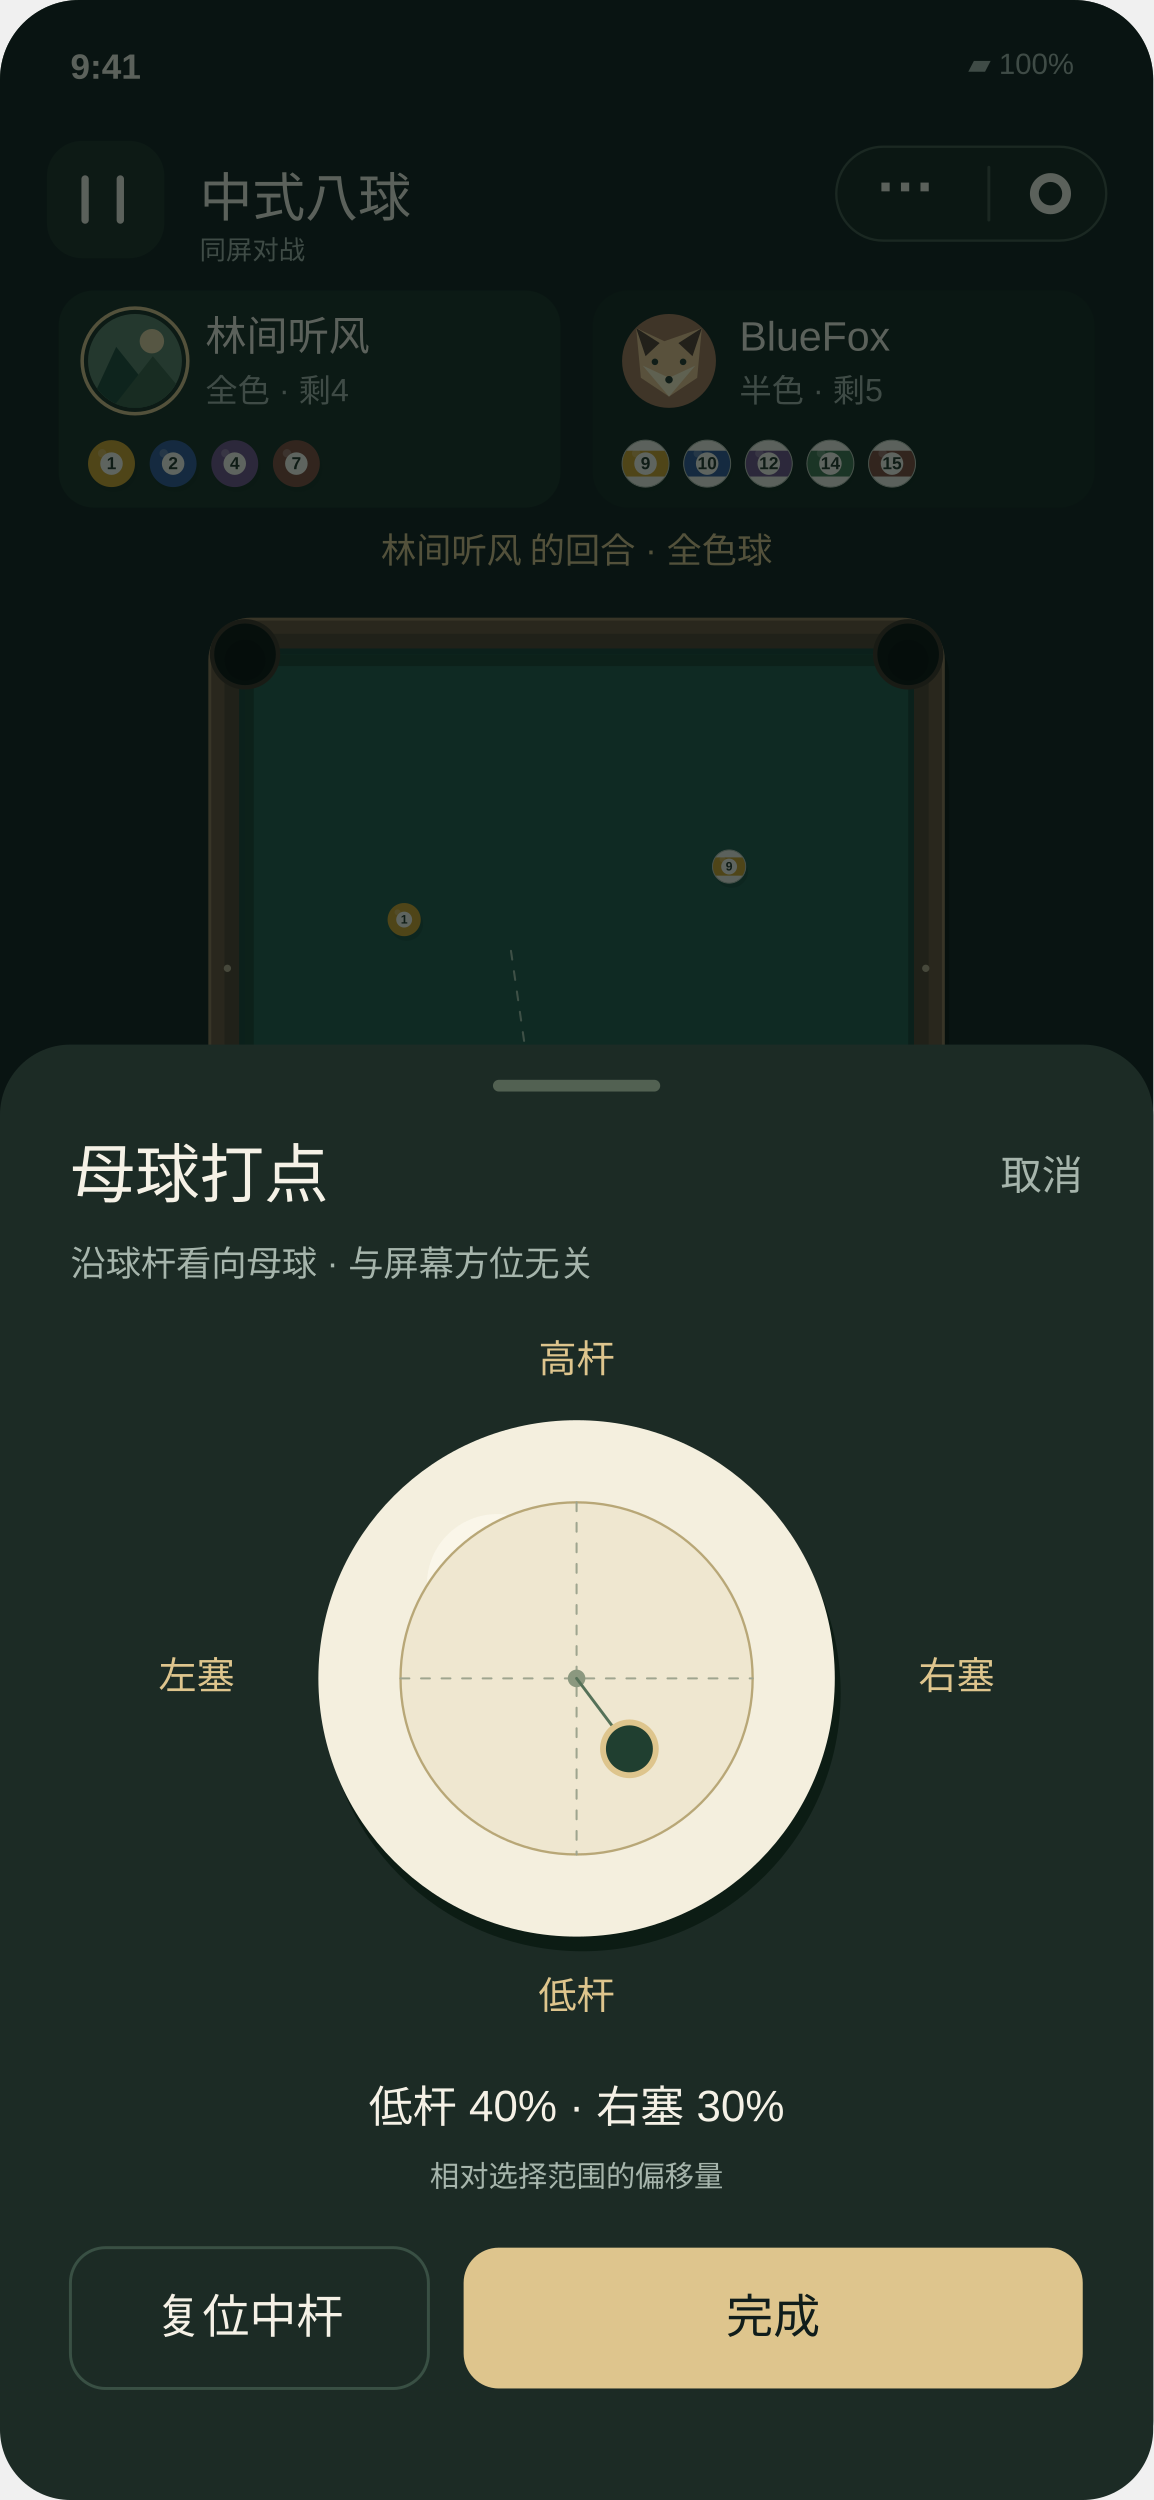
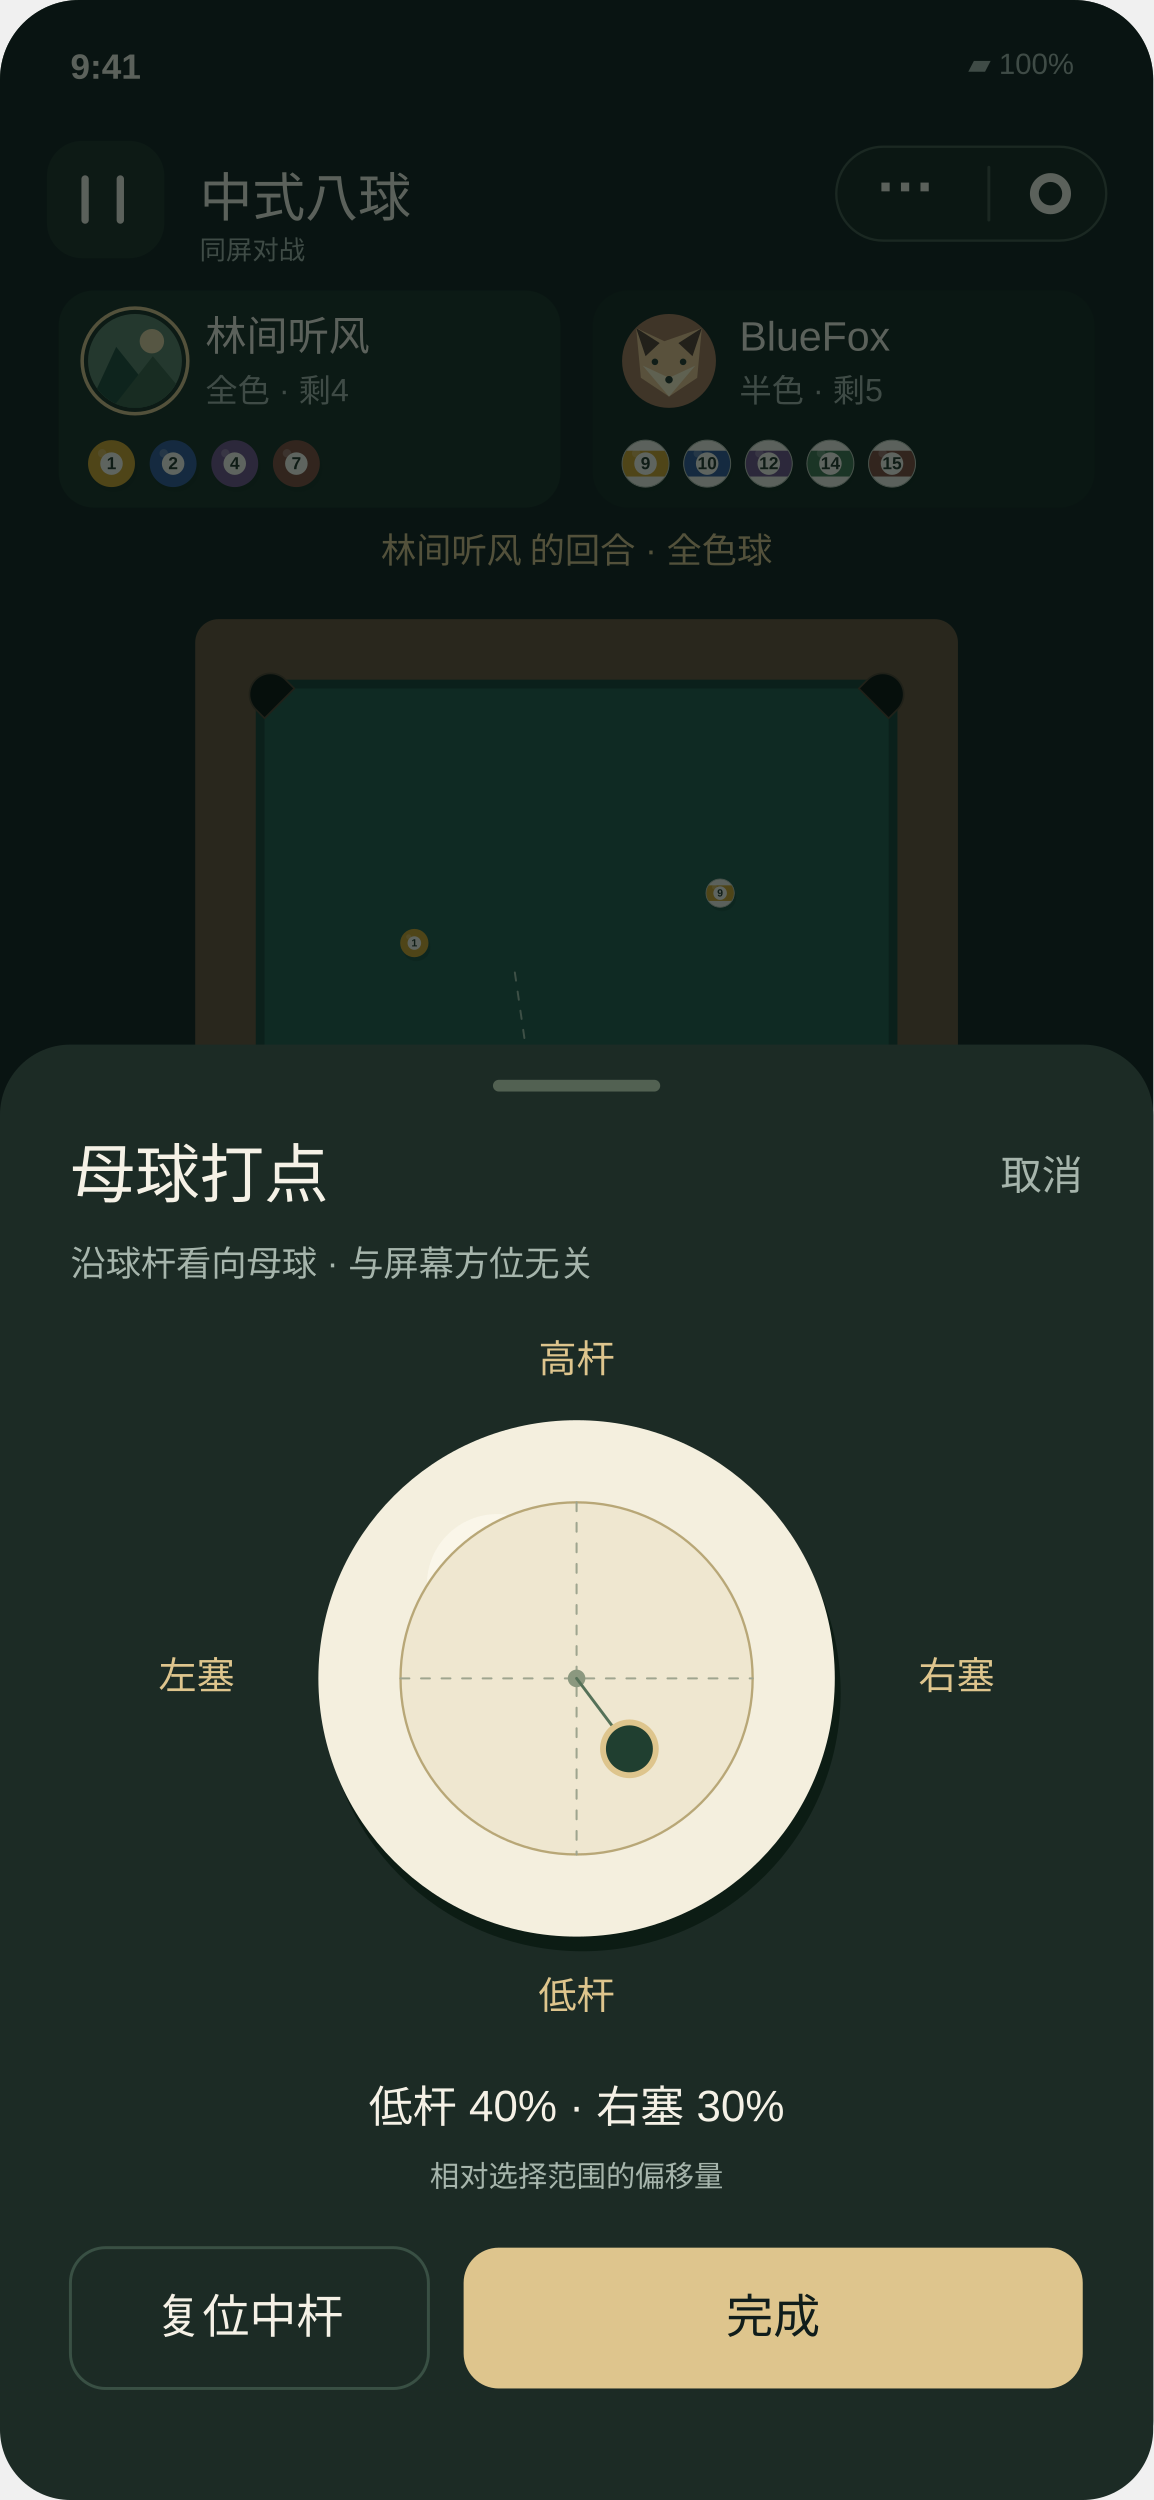
- <svg xmlns="http://www.w3.org/2000/svg" width="393" height="852" viewBox="0 0 393 852">
+ <svg xmlns="http://www.w3.org/2000/svg" width="393" height="852" viewBox="0 0 393 852" data-design-version="1.12" data-pocket-profile="not-finalized">
  <rect x="0" y="0" width="393" height="852" rx="27" fill="#101D1B" stroke="none" stroke-width="1" opacity="1" />
  <text x="24" y="26.84" text-anchor="start" font-family="Arial Unicode MS,PingFang SC,Arial,sans-serif" font-size="12" fill="#F5F1E6" font-weight="700">9:41</text>
  <text x="366" y="25.2" text-anchor="end" font-family="Arial Unicode MS,PingFang SC,Arial,sans-serif" font-size="10" fill="#A6B5AC" font-weight="400">▰  100%</text>
  <rect x="16" y="48" width="40" height="40" rx="12" fill="#1C2B25" stroke="none" stroke-width="1" opacity="1" />
  <line x1="29" y1="61" x2="29" y2="75" stroke="#F5F1E6" stroke-width="2.5" stroke-linecap="round" stroke-linejoin="round" />
  <line x1="41" y1="61" x2="41" y2="75" stroke="#F5F1E6" stroke-width="2.5" stroke-linecap="round" stroke-linejoin="round" />
  <text x="68" y="73.76" text-anchor="start" font-family="Arial Unicode MS,PingFang SC,Arial,sans-serif" font-size="18" fill="#F5F1E6" font-weight="400">中式八球</text>
  <text x="68" y="88.38" text-anchor="start" font-family="Arial Unicode MS,PingFang SC,Arial,sans-serif" font-size="9" fill="#A6B5AC" font-weight="400">同屏对战</text>
  <rect x="285" y="50" width="92" height="32" rx="16" fill="#15241F" stroke="#425348" stroke-width="0.8" opacity="1" />
  <text x="309" y="70.4" text-anchor="middle" font-family="Arial Unicode MS,PingFang SC,Arial,sans-serif" font-size="20" fill="#F5F1E6" font-weight="700">···</text>
  <line x1="337" y1="57" x2="337" y2="75" stroke="#425348" stroke-width="1" stroke-linecap="round" stroke-linejoin="round" />
  <circle cx="358" cy="66" r="7" fill="#F5F1E6" stroke="none" stroke-width="1" opacity="1" />
  <circle cx="358" cy="66" r="4" fill="#15241F" stroke="none" stroke-width="1" opacity="1" />
  <rect x="20" y="99" width="171" height="74" rx="12" fill="#182B23" stroke="none" stroke-width="1" opacity="1" />
  <circle cx="46.0" cy="123.0" r="16.0" fill="#5C7F6A" stroke="none" stroke-width="1" opacity="1" />
  <defs>
    <clipPath id="circleclip15">
      <circle cx="46.0" cy="123.0" r="16.0" />
    </clipPath>
  </defs>
  <g clip-path="url(#circleclip15)">
    <circle cx="51.76" cy="116.28" r="4.16" fill="#E7D4A3" stroke="none" stroke-width="1" opacity="1" />
    <polygon points="30,139 39.6,118.2 56.24,139" fill="#1F493A" />
    <polygon points="38.32,139 52.08,121.4 66.8,139" fill="#395F47" />
  </g>
  <circle cx="46.0" cy="123.0" r="18.0" fill="none" stroke="#DEC58D" stroke-width="1.2" />
  <text x="70" y="119.48" text-anchor="start" font-family="Arial Unicode MS,PingFang SC,Arial,sans-serif" font-size="14" fill="#F5F1E6" font-weight="400">林间听风</text>
  <text x="70" y="137.02" text-anchor="start" font-family="Arial Unicode MS,PingFang SC,Arial,sans-serif" font-size="11" fill="#A6B5AC" font-weight="400">全色 · 剩4</text>
  <circle cx="38.8" cy="159.6" r="8" fill="#09261B" stroke="none" stroke-width="1" opacity="0.22" />
  <circle cx="38" cy="158" r="8" fill="#D3A32B" stroke="none" stroke-width="1" opacity="1" />
  <circle cx="38" cy="158" r="3.84" fill="#FCF9F0" stroke="none" stroke-width="1" opacity="1" />
  <text x="38" y="159.894" text-anchor="middle" font-family="Arial Unicode MS,PingFang SC,Arial,sans-serif" font-size="5.92" fill="#223328" font-weight="700">1</text>
  <circle cx="34.8" cy="154.48" r="1.44" fill="#FFFFFF" stroke="none" stroke-width="1" opacity="0.22" />
  <circle cx="59.8" cy="159.6" r="8" fill="#09261B" stroke="none" stroke-width="1" opacity="0.22" />
  <circle cx="59" cy="158" r="8" fill="#31599A" stroke="none" stroke-width="1" opacity="1" />
  <circle cx="59" cy="158" r="3.84" fill="#FCF9F0" stroke="none" stroke-width="1" opacity="1" />
  <text x="59" y="159.894" text-anchor="middle" font-family="Arial Unicode MS,PingFang SC,Arial,sans-serif" font-size="5.92" fill="#223328" font-weight="700">2</text>
  <circle cx="55.8" cy="154.48" r="1.44" fill="#FFFFFF" stroke="none" stroke-width="1" opacity="0.22" />
  <circle cx="80.8" cy="159.6" r="8" fill="#09261B" stroke="none" stroke-width="1" opacity="0.22" />
  <circle cx="80" cy="158" r="8" fill="#73538D" stroke="none" stroke-width="1" opacity="1" />
  <circle cx="80" cy="158" r="3.84" fill="#FCF9F0" stroke="none" stroke-width="1" opacity="1" />
  <text x="80" y="159.894" text-anchor="middle" font-family="Arial Unicode MS,PingFang SC,Arial,sans-serif" font-size="5.92" fill="#223328" font-weight="700">4</text>
  <circle cx="76.8" cy="154.48" r="1.44" fill="#FFFFFF" stroke="none" stroke-width="1" opacity="0.22" />
  <circle cx="101.8" cy="159.6" r="8" fill="#09261B" stroke="none" stroke-width="1" opacity="0.22" />
  <circle cx="101" cy="158" r="8" fill="#824B3D" stroke="none" stroke-width="1" opacity="1" />
  <circle cx="101" cy="158" r="3.84" fill="#FCF9F0" stroke="none" stroke-width="1" opacity="1" />
  <text x="101" y="159.894" text-anchor="middle" font-family="Arial Unicode MS,PingFang SC,Arial,sans-serif" font-size="5.92" fill="#223328" font-weight="700">7</text>
  <circle cx="97.8" cy="154.48" r="1.44" fill="#FFFFFF" stroke="none" stroke-width="1" opacity="0.22" />
  <rect x="202" y="99" width="171" height="74" rx="12" fill="#14231E" stroke="none" stroke-width="1" opacity="1" />
  <circle cx="228.0" cy="123.0" r="16.0" fill="#A67658" stroke="none" stroke-width="1" opacity="1" />
  <defs>
    <clipPath id="circleclip45">
      <circle cx="228.0" cy="123.0" r="16.0" />
    </clipPath>
  </defs>
  <g clip-path="url(#circleclip45)">
    <polygon points="216.8,111.8 226.4,116.28 239.2,111.8 237.6,128.76 228.0,135.16 218.4,128.76" fill="#EDC58F" />
    <polygon points="216.8,111.8 224.8,116.92 220.0,121.4" fill="#553C31" />
    <polygon points="239.2,111.8 231.2,116.92 236.0,121.4" fill="#553C31" />
    <polygon points="219.04,124.6 228.0,128.76 236.96,124.6 228.0,135.16" fill="#FFF0CB" />
    <circle cx="223.2" cy="123.32" r="1.12" fill="#24362D" stroke="none" stroke-width="1" opacity="1" />
    <circle cx="232.8" cy="123.32" r="1.12" fill="#24362D" stroke="none" stroke-width="1" opacity="1" />
    <circle cx="228.0" cy="129.4" r="1.28" fill="#24362D" stroke="none" stroke-width="1" opacity="1" />
  </g>
  <text x="252" y="119.48" text-anchor="start" font-family="Arial Unicode MS,PingFang SC,Arial,sans-serif" font-size="14" fill="#F5F1E6" font-weight="400">BlueFox</text>
  <text x="252" y="137.02" text-anchor="start" font-family="Arial Unicode MS,PingFang SC,Arial,sans-serif" font-size="11" fill="#A6B5AC" font-weight="400">半色 · 剩5</text>
  <circle cx="220.8" cy="159.6" r="8" fill="#09261B" stroke="none" stroke-width="1" opacity="0.22" />
  <circle cx="220" cy="158" r="8" fill="#F5F2E8" stroke="none" stroke-width="1" opacity="1" />
  <defs>
    <clipPath id="circleclip58">
      <circle cx="220" cy="158" r="8" />
    </clipPath>
  </defs>
  <g clip-path="url(#circleclip58)">
    <polygon points="211.6,153.6 228.4,153.6 228.4,162.4 211.6,162.4" fill="#D3A32B" />
  </g>
  <circle cx="220" cy="158" r="8" fill="none" stroke="#B9C3B5" stroke-width="0.35" />
  <circle cx="220" cy="158" r="3.84" fill="#FCF9F0" stroke="none" stroke-width="1" opacity="1" />
  <text x="220" y="159.894" text-anchor="middle" font-family="Arial Unicode MS,PingFang SC,Arial,sans-serif" font-size="5.92" fill="#223328" font-weight="700">9</text>
  <circle cx="216.8" cy="154.48" r="1.44" fill="#FFFFFF" stroke="none" stroke-width="1" opacity="0.22" />
  <circle cx="241.8" cy="159.6" r="8" fill="#09261B" stroke="none" stroke-width="1" opacity="0.22" />
  <circle cx="241" cy="158" r="8" fill="#F5F2E8" stroke="none" stroke-width="1" opacity="1" />
  <defs>
    <clipPath id="circleclip67">
      <circle cx="241" cy="158" r="8" />
    </clipPath>
  </defs>
  <g clip-path="url(#circleclip67)">
    <polygon points="232.6,153.6 249.4,153.6 249.4,162.4 232.6,162.4" fill="#31599A" />
  </g>
  <circle cx="241" cy="158" r="8" fill="none" stroke="#B9C3B5" stroke-width="0.35" />
  <circle cx="241" cy="158" r="3.84" fill="#FCF9F0" stroke="none" stroke-width="1" opacity="1" />
  <text x="241" y="159.894" text-anchor="middle" font-family="Arial Unicode MS,PingFang SC,Arial,sans-serif" font-size="5.92" fill="#223328" font-weight="700">10</text>
  <circle cx="237.8" cy="154.48" r="1.44" fill="#FFFFFF" stroke="none" stroke-width="1" opacity="0.22" />
  <circle cx="262.8" cy="159.6" r="8" fill="#09261B" stroke="none" stroke-width="1" opacity="0.22" />
  <circle cx="262" cy="158" r="8" fill="#F5F2E8" stroke="none" stroke-width="1" opacity="1" />
  <defs>
    <clipPath id="circleclip76">
      <circle cx="262" cy="158" r="8" />
    </clipPath>
  </defs>
  <g clip-path="url(#circleclip76)">
    <polygon points="253.6,153.6 270.4,153.6 270.4,162.4 253.6,162.4" fill="#73538D" />
  </g>
  <circle cx="262" cy="158" r="8" fill="none" stroke="#B9C3B5" stroke-width="0.35" />
  <circle cx="262" cy="158" r="3.84" fill="#FCF9F0" stroke="none" stroke-width="1" opacity="1" />
  <text x="262" y="159.894" text-anchor="middle" font-family="Arial Unicode MS,PingFang SC,Arial,sans-serif" font-size="5.92" fill="#223328" font-weight="700">12</text>
  <circle cx="258.8" cy="154.48" r="1.44" fill="#FFFFFF" stroke="none" stroke-width="1" opacity="0.22" />
  <circle cx="283.8" cy="159.6" r="8" fill="#09261B" stroke="none" stroke-width="1" opacity="0.22" />
  <circle cx="283" cy="158" r="8" fill="#F5F2E8" stroke="none" stroke-width="1" opacity="1" />
  <defs>
    <clipPath id="circleclip85">
      <circle cx="283" cy="158" r="8" />
    </clipPath>
  </defs>
  <g clip-path="url(#circleclip85)">
    <polygon points="274.6,153.6 291.4,153.6 291.4,162.4 274.6,162.4" fill="#427852" />
  </g>
  <circle cx="283" cy="158" r="8" fill="none" stroke="#B9C3B5" stroke-width="0.35" />
  <circle cx="283" cy="158" r="3.84" fill="#FCF9F0" stroke="none" stroke-width="1" opacity="1" />
  <text x="283" y="159.894" text-anchor="middle" font-family="Arial Unicode MS,PingFang SC,Arial,sans-serif" font-size="5.92" fill="#223328" font-weight="700">14</text>
  <circle cx="279.8" cy="154.48" r="1.44" fill="#FFFFFF" stroke="none" stroke-width="1" opacity="0.22" />
  <circle cx="304.8" cy="159.6" r="8" fill="#09261B" stroke="none" stroke-width="1" opacity="0.22" />
  <circle cx="304" cy="158" r="8" fill="#F5F2E8" stroke="none" stroke-width="1" opacity="1" />
  <defs>
    <clipPath id="circleclip94">
      <circle cx="304" cy="158" r="8" />
    </clipPath>
  </defs>
  <g clip-path="url(#circleclip94)">
    <polygon points="295.6,153.6 312.4,153.6 312.4,162.4 295.6,162.4" fill="#824B3D" />
  </g>
  <circle cx="304" cy="158" r="8" fill="none" stroke="#B9C3B5" stroke-width="0.35" />
  <circle cx="304" cy="158" r="3.84" fill="#FCF9F0" stroke="none" stroke-width="1" opacity="1" />
  <text x="304" y="159.894" text-anchor="middle" font-family="Arial Unicode MS,PingFang SC,Arial,sans-serif" font-size="5.92" fill="#223328" font-weight="700">15</text>
  <circle cx="300.8" cy="154.48" r="1.44" fill="#FFFFFF" stroke="none" stroke-width="1" opacity="0.22" />
  <text x="196.5" y="191.84" text-anchor="middle" font-family="Arial Unicode MS,PingFang SC,Arial,sans-serif" font-size="12" fill="#DEC58D" font-weight="400">林间听风 的回合 · 全色球</text>
-   <rect x="73.5" y="216" width="250" height="476" rx="14" fill="#07110D" stroke="none" stroke-width="1" opacity="1" />
-   <rect x="71.5" y="211" width="250" height="476" rx="14" fill="#69503A" stroke="#927657" stroke-width="1" opacity="1" />
-   <rect x="76.5" y="216" width="240" height="466" rx="10" fill="#503F2E" stroke="none" stroke-width="1" opacity="1" />
-   <rect x="81.5" y="221" width="230" height="456" rx="6" fill="#163E34" stroke="none" stroke-width="1" opacity="1" />
-   <rect x="83.5" y="223" width="226" height="452" rx="0" fill="#21584B" stroke="none" stroke-width="1" opacity="1" />
-   <rect x="83.5" y="223" width="226" height="4" rx="0" fill="#193F32" stroke="none" stroke-width="1" opacity="1" />
-   <rect x="83.5" y="223" width="3" height="452" rx="0" fill="#193F32" stroke="none" stroke-width="1" opacity="1" />
-   <circle cx="77.5" cy="330" r="1.25" fill="#BAAC8C" stroke="none" stroke-width="1" opacity="1" />
-   <circle cx="77.5" cy="568" r="1.25" fill="#BAAC8C" stroke="none" stroke-width="1" opacity="1" />
-   <circle cx="315.5" cy="330" r="1.25" fill="#BAAC8C" stroke="none" stroke-width="1" opacity="1" />
-   <circle cx="315.5" cy="568" r="1.25" fill="#BAAC8C" stroke="none" stroke-width="1" opacity="1" />
-   <text x="196.5" y="683.264" text-anchor="middle" font-family="Arial Unicode MS,PingFang SC,Arial,sans-serif" font-size="5.2" fill="#C0AB86" font-weight="400">E I G H T   C L U B</text>
-   <circle cx="83.5" cy="223" r="12" fill="#3C3024" stroke="none" stroke-width="1" opacity="1" />
-   <circle cx="83.5" cy="223" r="10.5" fill="#080E0C" stroke="none" stroke-width="1" opacity="1" />
-   <circle cx="83.5" cy="225" r="7" fill="#050907" stroke="none" stroke-width="1" opacity="1" />
-   <circle cx="309.5" cy="223" r="12" fill="#3C3024" stroke="none" stroke-width="1" opacity="1" />
-   <circle cx="309.5" cy="223" r="10.5" fill="#080E0C" stroke="none" stroke-width="1" opacity="1" />
-   <circle cx="309.5" cy="225" r="7" fill="#050907" stroke="none" stroke-width="1" opacity="1" />
-   <circle cx="83.5" cy="449.0" r="12" fill="#3C3024" stroke="none" stroke-width="1" opacity="1" />
-   <circle cx="83.5" cy="449.0" r="10.5" fill="#080E0C" stroke="none" stroke-width="1" opacity="1" />
-   <circle cx="83.5" cy="451.0" r="7" fill="#050907" stroke="none" stroke-width="1" opacity="1" />
-   <circle cx="309.5" cy="449.0" r="12" fill="#3C3024" stroke="none" stroke-width="1" opacity="1" />
-   <circle cx="309.5" cy="449.0" r="10.5" fill="#080E0C" stroke="none" stroke-width="1" opacity="1" />
-   <circle cx="309.5" cy="451.0" r="7" fill="#050907" stroke="none" stroke-width="1" opacity="1" />
-   <circle cx="83.5" cy="675" r="12" fill="#3C3024" stroke="none" stroke-width="1" opacity="1" />
-   <circle cx="83.5" cy="675" r="10.5" fill="#080E0C" stroke="none" stroke-width="1" opacity="1" />
-   <circle cx="83.5" cy="677" r="7" fill="#050907" stroke="none" stroke-width="1" opacity="1" />
-   <circle cx="309.5" cy="675" r="12" fill="#3C3024" stroke="none" stroke-width="1" opacity="1" />
-   <circle cx="309.5" cy="675" r="10.5" fill="#080E0C" stroke="none" stroke-width="1" opacity="1" />
-   <circle cx="309.5" cy="677" r="7" fill="#050907" stroke="none" stroke-width="1" opacity="1" />
-   <circle cx="138.54" cy="315.0" r="5.65" fill="#09261B" stroke="none" stroke-width="1" opacity="0.22" />
-   <circle cx="137.74" cy="313.4" r="5.65" fill="#D3A32B" stroke="none" stroke-width="1" opacity="1" />
-   <circle cx="137.74" cy="313.4" r="2.712" fill="#FCF9F0" stroke="none" stroke-width="1" opacity="1" />
-   <text x="137.74" y="314.738" text-anchor="middle" font-family="Arial Unicode MS,PingFang SC,Arial,sans-serif" font-size="4.181" fill="#223328" font-weight="700">1</text>
-   <circle cx="135.48" cy="310.914" r="1.017" fill="#FFFFFF" stroke="none" stroke-width="1" opacity="0.22" />
-   <circle cx="242.5" cy="373.76" r="5.65" fill="#09261B" stroke="none" stroke-width="1" opacity="0.22" />
-   <circle cx="241.7" cy="372.16" r="5.65" fill="#31599A" stroke="none" stroke-width="1" opacity="1" />
-   <circle cx="241.7" cy="372.16" r="2.712" fill="#FCF9F0" stroke="none" stroke-width="1" opacity="1" />
-   <text x="241.7" y="373.498" text-anchor="middle" font-family="Arial Unicode MS,PingFang SC,Arial,sans-serif" font-size="4.181" fill="#223328" font-weight="700">2</text>
-   <circle cx="239.44" cy="369.674" r="1.017" fill="#FFFFFF" stroke="none" stroke-width="1" opacity="0.22" />
-   <circle cx="190.52" cy="432.52" r="5.65" fill="#09261B" stroke="none" stroke-width="1" opacity="0.22" />
-   <circle cx="189.72" cy="430.92" r="5.65" fill="#73538D" stroke="none" stroke-width="1" opacity="1" />
-   <circle cx="189.72" cy="430.92" r="2.712" fill="#FCF9F0" stroke="none" stroke-width="1" opacity="1" />
-   <text x="189.72" y="432.258" text-anchor="middle" font-family="Arial Unicode MS,PingFang SC,Arial,sans-serif" font-size="4.181" fill="#223328" font-weight="700">4</text>
-   <circle cx="187.46" cy="428.434" r="1.017" fill="#FFFFFF" stroke="none" stroke-width="1" opacity="0.22" />
-   <circle cx="258.32" cy="513.88" r="5.65" fill="#09261B" stroke="none" stroke-width="1" opacity="0.22" />
-   <circle cx="257.52" cy="512.28" r="5.65" fill="#824B3D" stroke="none" stroke-width="1" opacity="1" />
-   <circle cx="257.52" cy="512.28" r="2.712" fill="#FCF9F0" stroke="none" stroke-width="1" opacity="1" />
-   <text x="257.52" y="513.618" text-anchor="middle" font-family="Arial Unicode MS,PingFang SC,Arial,sans-serif" font-size="4.181" fill="#223328" font-weight="700">7</text>
-   <circle cx="255.26" cy="509.794" r="1.017" fill="#FFFFFF" stroke="none" stroke-width="1" opacity="0.22" />
-   <circle cx="161.14" cy="391.84" r="5.65" fill="#09261B" stroke="none" stroke-width="1" opacity="0.22" />
-   <circle cx="160.34" cy="390.24" r="5.65" fill="#151918" stroke="none" stroke-width="1" opacity="1" />
-   <circle cx="160.34" cy="390.24" r="2.712" fill="#FCF9F0" stroke="none" stroke-width="1" opacity="1" />
-   <text x="160.34" y="391.578" text-anchor="middle" font-family="Arial Unicode MS,PingFang SC,Arial,sans-serif" font-size="4.181" fill="#223328" font-weight="700">8</text>
-   <circle cx="158.08" cy="387.754" r="1.017" fill="#FFFFFF" stroke="none" stroke-width="1" opacity="0.22" />
-   <circle cx="249.28" cy="296.92" r="5.65" fill="#09261B" stroke="none" stroke-width="1" opacity="0.22" />
-   <circle cx="248.48" cy="295.32" r="5.65" fill="#F5F2E8" stroke="none" stroke-width="1" opacity="1" />
-   <defs>
-     <clipPath id="circleclip159">
-       <circle cx="248.48" cy="295.32" r="5.65" />
-     </clipPath>
-   </defs>
-   <g clip-path="url(#circleclip159)">
-     <polygon points="242.547,292.212 254.412,292.212 254.412,298.428 242.547,298.428" fill="#D3A32B" />
-   </g>
-   <circle cx="248.48" cy="295.32" r="5.65" fill="none" stroke="#B9C3B5" stroke-width="0.35" />
-   <circle cx="248.48" cy="295.32" r="2.712" fill="#FCF9F0" stroke="none" stroke-width="1" opacity="1" />
-   <text x="248.48" y="296.658" text-anchor="middle" font-family="Arial Unicode MS,PingFang SC,Arial,sans-serif" font-size="4.181" fill="#223328" font-weight="700">9</text>
-   <circle cx="246.22" cy="292.834" r="1.017" fill="#FFFFFF" stroke="none" stroke-width="1" opacity="0.22" />
-   <circle cx="129.5" cy="482.24" r="5.65" fill="#09261B" stroke="none" stroke-width="1" opacity="0.22" />
-   <circle cx="128.7" cy="480.64" r="5.65" fill="#F5F2E8" stroke="none" stroke-width="1" opacity="1" />
-   <defs>
-     <clipPath id="circleclip168">
-       <circle cx="128.7" cy="480.64" r="5.65" />
-     </clipPath>
-   </defs>
-   <g clip-path="url(#circleclip168)">
-     <polygon points="122.767,477.532 134.632,477.532 134.632,483.748 122.767,483.748" fill="#31599A" />
-   </g>
-   <circle cx="128.7" cy="480.64" r="5.65" fill="none" stroke="#B9C3B5" stroke-width="0.35" />
-   <circle cx="128.7" cy="480.64" r="2.712" fill="#FCF9F0" stroke="none" stroke-width="1" opacity="1" />
-   <text x="128.7" y="481.978" text-anchor="middle" font-family="Arial Unicode MS,PingFang SC,Arial,sans-serif" font-size="4.181" fill="#223328" font-weight="700">10</text>
-   <circle cx="126.44" cy="478.154" r="1.017" fill="#FFFFFF" stroke="none" stroke-width="1" opacity="0.22" />
-   <circle cx="258.32" cy="446.08" r="5.65" fill="#09261B" stroke="none" stroke-width="1" opacity="0.22" />
-   <circle cx="257.52" cy="444.48" r="5.65" fill="#F5F2E8" stroke="none" stroke-width="1" opacity="1" />
-   <defs>
-     <clipPath id="circleclip177">
-       <circle cx="257.52" cy="444.48" r="5.65" />
-     </clipPath>
-   </defs>
-   <g clip-path="url(#circleclip177)">
-     <polygon points="251.587,441.373 263.452,441.373 263.452,447.588 251.587,447.588" fill="#73538D" />
-   </g>
-   <circle cx="257.52" cy="444.48" r="5.65" fill="none" stroke="#B9C3B5" stroke-width="0.35" />
-   <circle cx="257.52" cy="444.48" r="2.712" fill="#FCF9F0" stroke="none" stroke-width="1" opacity="1" />
-   <text x="257.52" y="445.818" text-anchor="middle" font-family="Arial Unicode MS,PingFang SC,Arial,sans-serif" font-size="4.181" fill="#223328" font-weight="700">12</text>
-   <circle cx="255.26" cy="441.994" r="1.017" fill="#FFFFFF" stroke="none" stroke-width="1" opacity="0.22" />
-   <circle cx="152.1" cy="531.96" r="5.65" fill="#09261B" stroke="none" stroke-width="1" opacity="0.22" />
-   <circle cx="151.3" cy="530.36" r="5.65" fill="#F5F2E8" stroke="none" stroke-width="1" opacity="1" />
-   <defs>
-     <clipPath id="circleclip186">
-       <circle cx="151.3" cy="530.36" r="5.65" />
-     </clipPath>
-   </defs>
-   <g clip-path="url(#circleclip186)">
-     <polygon points="145.368,527.253 157.233,527.253 157.233,533.467 145.368,533.467" fill="#427852" />
-   </g>
-   <circle cx="151.3" cy="530.36" r="5.65" fill="none" stroke="#B9C3B5" stroke-width="0.35" />
-   <circle cx="151.3" cy="530.36" r="2.712" fill="#FCF9F0" stroke="none" stroke-width="1" opacity="1" />
-   <text x="151.3" y="531.698" text-anchor="middle" font-family="Arial Unicode MS,PingFang SC,Arial,sans-serif" font-size="4.181" fill="#223328" font-weight="700">14</text>
-   <circle cx="149.04" cy="527.874" r="1.017" fill="#FFFFFF" stroke="none" stroke-width="1" opacity="0.22" />
-   <circle cx="134.02" cy="613.32" r="5.65" fill="#09261B" stroke="none" stroke-width="1" opacity="0.22" />
-   <circle cx="133.22" cy="611.72" r="5.65" fill="#F5F2E8" stroke="none" stroke-width="1" opacity="1" />
-   <defs>
-     <clipPath id="circleclip195">
-       <circle cx="133.22" cy="611.72" r="5.65" />
-     </clipPath>
-   </defs>
-   <g clip-path="url(#circleclip195)">
-     <polygon points="127.287,608.613 139.153,608.613 139.153,614.827 127.287,614.827" fill="#824B3D" />
-   </g>
-   <circle cx="133.22" cy="611.72" r="5.65" fill="none" stroke="#B9C3B5" stroke-width="0.35" />
-   <circle cx="133.22" cy="611.72" r="2.712" fill="#FCF9F0" stroke="none" stroke-width="1" opacity="1" />
-   <text x="133.22" y="613.058" text-anchor="middle" font-family="Arial Unicode MS,PingFang SC,Arial,sans-serif" font-size="4.181" fill="#223328" font-weight="700">15</text>
-   <circle cx="130.96" cy="609.234" r="1.017" fill="#FFFFFF" stroke="none" stroke-width="1" opacity="0.22" />
-   <line x1="212.32" y1="566.52" x2="191.98" y2="444.48" stroke="#A4C3AD" stroke-width="1" stroke-linecap="round" stroke-linejoin="round" stroke-dasharray="3,4" />
-   <circle cx="191.98" cy="444.48" r="5.65" fill="#21584B" stroke="#DDE9C8" stroke-width="0.8" opacity="1" />
-   <line x1="189.72" y1="430.92" x2="173.9" y2="322.44" stroke="#A4C3AD" stroke-width="0.7" stroke-linecap="round" stroke-linejoin="round" stroke-dasharray="3,4" />
-   <line x1="214.32" y1="582.52" x2="225.32" y2="656.52" stroke="#714B32" stroke-width="4" stroke-linecap="round" stroke-linejoin="round" />
-   <line x1="214.32" y1="582.52" x2="221.32" y2="631.52" stroke="#D8BF91" stroke-width="3" stroke-linecap="round" stroke-linejoin="round" />
-   <line x1="214.32" y1="581.52" x2="214.72" y2="584.52" stroke="#89BEC0" stroke-width="3" stroke-linecap="round" stroke-linejoin="round" />
-   <circle cx="213.12" cy="568.12" r="5.65" fill="#09261B" stroke="none" stroke-width="1" opacity="0.22" />
-   <circle cx="212.32" cy="566.52" r="5.65" fill="#F5F2E8" stroke="none" stroke-width="1" opacity="1" />
-   <circle cx="210.06" cy="564.034" r="1.017" fill="#FFFFFF" stroke="none" stroke-width="1" opacity="0.22" />
+   <g data-table-reference="JOY Q8 Pro" data-pocket-status="candidate-mouth-width-unverified-rear-profile">
+     <rect x="66.528" y="211.0" width="259.943" height="476.0" rx="8" fill="#69503A" />
+     <rect x="87.16" y="231.631" width="218.681" height="434.738" rx="3" fill="#163E34" />
+     <rect x="90.16" y="234.631" width="212.681" height="428.738" fill="#21584B" />
+     <path data-role="pocket-visual-prototype" d="M 100.305,234.631 L 97.261,231.588 L 96.74,231.115 L 96.174,230.695 L 95.57,230.334 L 94.934,230.033 L 94.271,229.795 L 93.588,229.624 L 92.892,229.521 L 92.189,229.486 L 91.485,229.521 L 90.789,229.624 L 90.106,229.795 L 89.443,230.033 L 88.807,230.334 L 88.203,230.695 L 87.638,231.115 L 87.116,231.588 L 86.643,232.109 L 86.224,232.675 L 85.862,233.279 L 85.561,233.915 L 85.324,234.578 L 85.153,235.261 L 85.049,235.957 L 85.015,236.66 L 85.049,237.363 L 85.153,238.06 L 85.324,238.743 L 85.561,239.406 L 85.862,240.042 L 86.224,240.646 L 86.643,241.211 L 87.116,241.733 L 90.16,244.776 Z" fill="#080E0C" stroke="#503F2E" stroke-width="0.574" />
+     <path data-role="pocket-visual-prototype" d="M 90.16,442.079 L 86.007,442.079 L 85.329,442.113 L 84.657,442.212 L 83.998,442.377 L 83.359,442.606 L 82.745,442.897 L 82.162,443.246 L 81.617,443.65 L 81.114,444.106 L 80.658,444.61 L 80.253,445.155 L 79.904,445.738 L 79.613,446.352 L 79.385,446.991 L 79.22,447.65 L 79.12,448.322 L 79.087,449 L 79.12,449.678 L 79.22,450.35 L 79.385,451.009 L 79.613,451.648 L 79.904,452.262 L 80.253,452.845 L 80.658,453.39 L 81.114,453.894 L 81.617,454.35 L 82.162,454.754 L 82.745,455.103 L 83.359,455.394 L 83.998,455.623 L 84.657,455.788 L 85.329,455.887 L 86.007,455.921 L 90.16,455.921 Z" fill="#080E0C" stroke="#503F2E" stroke-width="0.554" />
+     <path data-role="pocket-visual-prototype" d="M 90.16,653.224 L 87.116,656.267 L 86.643,656.789 L 86.224,657.354 L 85.862,657.958 L 85.561,658.594 L 85.324,659.257 L 85.153,659.94 L 85.049,660.637 L 85.015,661.34 L 85.049,662.043 L 85.153,662.739 L 85.324,663.422 L 85.561,664.085 L 85.862,664.721 L 86.224,665.325 L 86.643,665.891 L 87.116,666.412 L 87.638,666.885 L 88.203,667.305 L 88.807,667.666 L 89.443,667.967 L 90.106,668.205 L 90.789,668.376 L 91.485,668.479 L 92.189,668.514 L 92.892,668.479 L 93.588,668.376 L 94.271,668.205 L 94.934,667.967 L 95.57,667.666 L 96.174,667.305 L 96.74,666.885 L 97.261,666.412 L 100.305,663.369 Z" fill="#080E0C" stroke="#503F2E" stroke-width="0.574" />
+     <path data-role="pocket-visual-prototype" d="M 302.84,244.776 L 305.884,241.733 L 306.357,241.211 L 306.776,240.646 L 307.138,240.042 L 307.439,239.406 L 307.676,238.743 L 307.847,238.06 L 307.951,237.363 L 307.985,236.66 L 307.951,235.957 L 307.847,235.261 L 307.676,234.578 L 307.439,233.915 L 307.138,233.279 L 306.776,232.675 L 306.357,232.109 L 305.884,231.588 L 305.362,231.115 L 304.797,230.695 L 304.193,230.334 L 303.557,230.033 L 302.894,229.795 L 302.211,229.624 L 301.515,229.521 L 300.811,229.486 L 300.108,229.521 L 299.412,229.624 L 298.729,229.795 L 298.066,230.033 L 297.43,230.334 L 296.826,230.695 L 296.26,231.115 L 295.739,231.588 L 292.695,234.631 Z" fill="#080E0C" stroke="#503F2E" stroke-width="0.574" />
+     <path data-role="pocket-visual-prototype" d="M 302.84,455.921 L 306.993,455.921 L 307.671,455.887 L 308.343,455.788 L 309.002,455.623 L 309.641,455.394 L 310.255,455.103 L 310.838,454.754 L 311.383,454.35 L 311.886,453.894 L 312.342,453.39 L 312.747,452.845 L 313.096,452.262 L 313.387,451.648 L 313.615,451.009 L 313.78,450.35 L 313.88,449.678 L 313.913,449 L 313.88,448.322 L 313.78,447.65 L 313.615,446.991 L 313.387,446.352 L 313.096,445.738 L 312.747,445.155 L 312.342,444.61 L 311.886,444.106 L 311.383,443.65 L 310.838,443.246 L 310.255,442.897 L 309.641,442.606 L 309.002,442.377 L 308.343,442.212 L 307.671,442.113 L 306.993,442.079 L 302.84,442.079 Z" fill="#080E0C" stroke="#503F2E" stroke-width="0.554" />
+     <path data-role="pocket-visual-prototype" d="M 292.695,663.369 L 295.739,666.412 L 296.26,666.885 L 296.826,667.305 L 297.43,667.666 L 298.066,667.967 L 298.729,668.205 L 299.412,668.376 L 300.108,668.479 L 300.811,668.514 L 301.515,668.479 L 302.211,668.376 L 302.894,668.205 L 303.557,667.967 L 304.193,667.666 L 304.797,667.305 L 305.362,666.885 L 305.884,666.412 L 306.357,665.891 L 306.776,665.325 L 307.138,664.721 L 307.439,664.085 L 307.676,663.422 L 307.847,662.739 L 307.951,662.043 L 307.985,661.34 L 307.951,660.637 L 307.847,659.94 L 307.676,659.257 L 307.439,658.594 L 307.138,657.958 L 306.776,657.354 L 306.357,656.789 L 305.884,656.267 L 302.84,653.224 Z" fill="#080E0C" stroke="#503F2E" stroke-width="0.574" />
+   </g>
+   <g transform="translate(11.58059 26.4615) scale(0.9410657)" data-role="state-composition-not-metrology">
+     <g transform="translate(12.79014 29.10143) scale(0.9071429)" data-role="physical-ball-scale">
+       <circle cx="138.54" cy="315.0" r="5.65" fill="#09261B" stroke="none" stroke-width="1" opacity="0.22" />
+       <circle cx="137.74" cy="313.4" r="5.65" fill="#D3A32B" stroke="none" stroke-width="1" opacity="1" />
+       <circle cx="137.74" cy="313.4" r="2.712" fill="#FCF9F0" stroke="none" stroke-width="1" opacity="1" />
+       <text x="137.74" y="314.738" text-anchor="middle" font-family="Arial Unicode MS,PingFang SC,Arial,sans-serif" font-size="4.181" fill="#223328" font-weight="700">1</text>
+       <circle cx="135.48" cy="310.914" r="1.017" fill="#FFFFFF" stroke="none" stroke-width="1" opacity="0.22" />
+     </g>
+     <g transform="translate(22.44357 34.55771) scale(0.9071429)" data-role="physical-ball-scale">
+       <circle cx="242.5" cy="373.76" r="5.65" fill="#09261B" stroke="none" stroke-width="1" opacity="0.22" />
+       <circle cx="241.7" cy="372.16" r="5.65" fill="#31599A" stroke="none" stroke-width="1" opacity="1" />
+       <circle cx="241.7" cy="372.16" r="2.712" fill="#FCF9F0" stroke="none" stroke-width="1" opacity="1" />
+       <text x="241.7" y="373.498" text-anchor="middle" font-family="Arial Unicode MS,PingFang SC,Arial,sans-serif" font-size="4.181" fill="#223328" font-weight="700">2</text>
+       <circle cx="239.44" cy="369.674" r="1.017" fill="#FFFFFF" stroke="none" stroke-width="1" opacity="0.22" />
+     </g>
+     <g transform="translate(17.61686 40.014) scale(0.9071429)" data-role="physical-ball-scale">
+       <circle cx="190.52" cy="432.52" r="5.65" fill="#09261B" stroke="none" stroke-width="1" opacity="0.22" />
+       <circle cx="189.72" cy="430.92" r="5.65" fill="#73538D" stroke="none" stroke-width="1" opacity="1" />
+       <circle cx="189.72" cy="430.92" r="2.712" fill="#FCF9F0" stroke="none" stroke-width="1" opacity="1" />
+       <text x="189.72" y="432.258" text-anchor="middle" font-family="Arial Unicode MS,PingFang SC,Arial,sans-serif" font-size="4.181" fill="#223328" font-weight="700">4</text>
+       <circle cx="187.46" cy="428.434" r="1.017" fill="#FFFFFF" stroke="none" stroke-width="1" opacity="0.22" />
+     </g>
+     <g transform="translate(23.91257 47.56886) scale(0.9071429)" data-role="physical-ball-scale">
+       <circle cx="258.32" cy="513.88" r="5.65" fill="#09261B" stroke="none" stroke-width="1" opacity="0.22" />
+       <circle cx="257.52" cy="512.28" r="5.65" fill="#824B3D" stroke="none" stroke-width="1" opacity="1" />
+       <circle cx="257.52" cy="512.28" r="2.712" fill="#FCF9F0" stroke="none" stroke-width="1" opacity="1" />
+       <text x="257.52" y="513.618" text-anchor="middle" font-family="Arial Unicode MS,PingFang SC,Arial,sans-serif" font-size="4.181" fill="#223328" font-weight="700">7</text>
+       <circle cx="255.26" cy="509.794" r="1.017" fill="#FFFFFF" stroke="none" stroke-width="1" opacity="0.22" />
+     </g>
+     <g transform="translate(14.88871 36.23657) scale(0.9071429)" data-role="physical-ball-scale">
+       <circle cx="161.14" cy="391.84" r="5.65" fill="#09261B" stroke="none" stroke-width="1" opacity="0.22" />
+       <circle cx="160.34" cy="390.24" r="5.65" fill="#151918" stroke="none" stroke-width="1" opacity="1" />
+       <circle cx="160.34" cy="390.24" r="2.712" fill="#FCF9F0" stroke="none" stroke-width="1" opacity="1" />
+       <text x="160.34" y="391.578" text-anchor="middle" font-family="Arial Unicode MS,PingFang SC,Arial,sans-serif" font-size="4.181" fill="#223328" font-weight="700">8</text>
+       <circle cx="158.08" cy="387.754" r="1.017" fill="#FFFFFF" stroke="none" stroke-width="1" opacity="0.22" />
+     </g>
+     <g transform="translate(23.07314 27.42257) scale(0.9071429)" data-role="physical-ball-scale">
+       <circle cx="249.28" cy="296.92" r="5.65" fill="#09261B" stroke="none" stroke-width="1" opacity="0.22" />
+       <circle cx="248.48" cy="295.32" r="5.65" fill="#F5F2E8" stroke="none" stroke-width="1" opacity="1" />
+       <defs>
+         <clipPath id="circleclip159">
+           <circle cx="248.48" cy="295.32" r="5.65" />
+         </clipPath>
+       </defs>
+       <g clip-path="url(#circleclip159)">
+         <polygon points="242.547,292.212 254.412,292.212 254.412,298.428 242.547,298.428" fill="#D3A32B" />
+       </g>
+       <circle cx="248.48" cy="295.32" r="5.65" fill="none" stroke="#B9C3B5" stroke-width="0.35" />
+       <circle cx="248.48" cy="295.32" r="2.712" fill="#FCF9F0" stroke="none" stroke-width="1" opacity="1" />
+       <text x="248.48" y="296.658" text-anchor="middle" font-family="Arial Unicode MS,PingFang SC,Arial,sans-serif" font-size="4.181" fill="#223328" font-weight="700">9</text>
+       <circle cx="246.22" cy="292.834" r="1.017" fill="#FFFFFF" stroke="none" stroke-width="1" opacity="0.22" />
+     </g>
+     <g transform="translate(11.95071 44.63086) scale(0.9071429)" data-role="physical-ball-scale">
+       <circle cx="129.5" cy="482.24" r="5.65" fill="#09261B" stroke="none" stroke-width="1" opacity="0.22" />
+       <circle cx="128.7" cy="480.64" r="5.65" fill="#F5F2E8" stroke="none" stroke-width="1" opacity="1" />
+       <defs>
+         <clipPath id="circleclip168">
+           <circle cx="128.7" cy="480.64" r="5.65" />
+         </clipPath>
+       </defs>
+       <g clip-path="url(#circleclip168)">
+         <polygon points="122.767,477.532 134.632,477.532 134.632,483.748 122.767,483.748" fill="#31599A" />
+       </g>
+       <circle cx="128.7" cy="480.64" r="5.65" fill="none" stroke="#B9C3B5" stroke-width="0.35" />
+       <circle cx="128.7" cy="480.64" r="2.712" fill="#FCF9F0" stroke="none" stroke-width="1" opacity="1" />
+       <text x="128.7" y="481.978" text-anchor="middle" font-family="Arial Unicode MS,PingFang SC,Arial,sans-serif" font-size="4.181" fill="#223328" font-weight="700">10</text>
+       <circle cx="126.44" cy="478.154" r="1.017" fill="#FFFFFF" stroke="none" stroke-width="1" opacity="0.22" />
+     </g>
+     <g transform="translate(23.91257 41.27314) scale(0.9071429)" data-role="physical-ball-scale">
+       <circle cx="258.32" cy="446.08" r="5.65" fill="#09261B" stroke="none" stroke-width="1" opacity="0.22" />
+       <circle cx="257.52" cy="444.48" r="5.65" fill="#F5F2E8" stroke="none" stroke-width="1" opacity="1" />
+       <defs>
+         <clipPath id="circleclip177">
+           <circle cx="257.52" cy="444.48" r="5.65" />
+         </clipPath>
+       </defs>
+       <g clip-path="url(#circleclip177)">
+         <polygon points="251.587,441.373 263.452,441.373 263.452,447.588 251.587,447.588" fill="#73538D" />
+       </g>
+       <circle cx="257.52" cy="444.48" r="5.65" fill="none" stroke="#B9C3B5" stroke-width="0.35" />
+       <circle cx="257.52" cy="444.48" r="2.712" fill="#FCF9F0" stroke="none" stroke-width="1" opacity="1" />
+       <text x="257.52" y="445.818" text-anchor="middle" font-family="Arial Unicode MS,PingFang SC,Arial,sans-serif" font-size="4.181" fill="#223328" font-weight="700">12</text>
+       <circle cx="255.26" cy="441.994" r="1.017" fill="#FFFFFF" stroke="none" stroke-width="1" opacity="0.22" />
+     </g>
+     <g transform="translate(14.04929 49.24771) scale(0.9071429)" data-role="physical-ball-scale">
+       <circle cx="152.1" cy="531.96" r="5.65" fill="#09261B" stroke="none" stroke-width="1" opacity="0.22" />
+       <circle cx="151.3" cy="530.36" r="5.65" fill="#F5F2E8" stroke="none" stroke-width="1" opacity="1" />
+       <defs>
+         <clipPath id="circleclip186">
+           <circle cx="151.3" cy="530.36" r="5.65" />
+         </clipPath>
+       </defs>
+       <g clip-path="url(#circleclip186)">
+         <polygon points="145.368,527.253 157.233,527.253 157.233,533.467 145.368,533.467" fill="#427852" />
+       </g>
+       <circle cx="151.3" cy="530.36" r="5.65" fill="none" stroke="#B9C3B5" stroke-width="0.35" />
+       <circle cx="151.3" cy="530.36" r="2.712" fill="#FCF9F0" stroke="none" stroke-width="1" opacity="1" />
+       <text x="151.3" y="531.698" text-anchor="middle" font-family="Arial Unicode MS,PingFang SC,Arial,sans-serif" font-size="4.181" fill="#223328" font-weight="700">14</text>
+       <circle cx="149.04" cy="527.874" r="1.017" fill="#FFFFFF" stroke="none" stroke-width="1" opacity="0.22" />
+     </g>
+     <g transform="translate(12.37043 56.80257) scale(0.9071429)" data-role="physical-ball-scale">
+       <circle cx="134.02" cy="613.32" r="5.65" fill="#09261B" stroke="none" stroke-width="1" opacity="0.22" />
+       <circle cx="133.22" cy="611.72" r="5.65" fill="#F5F2E8" stroke="none" stroke-width="1" opacity="1" />
+       <defs>
+         <clipPath id="circleclip195">
+           <circle cx="133.22" cy="611.72" r="5.65" />
+         </clipPath>
+       </defs>
+       <g clip-path="url(#circleclip195)">
+         <polygon points="127.287,608.613 139.153,608.613 139.153,614.827 127.287,614.827" fill="#824B3D" />
+       </g>
+       <circle cx="133.22" cy="611.72" r="5.65" fill="none" stroke="#B9C3B5" stroke-width="0.35" />
+       <circle cx="133.22" cy="611.72" r="2.712" fill="#FCF9F0" stroke="none" stroke-width="1" opacity="1" />
+       <text x="133.22" y="613.058" text-anchor="middle" font-family="Arial Unicode MS,PingFang SC,Arial,sans-serif" font-size="4.181" fill="#223328" font-weight="700">15</text>
+       <circle cx="130.96" cy="609.234" r="1.017" fill="#FFFFFF" stroke="none" stroke-width="1" opacity="0.22" />
+     </g>
+     <line x1="212.32" y1="566.52" x2="191.98" y2="444.48" stroke="#A4C3AD" stroke-width="1" stroke-linecap="round" stroke-linejoin="round" stroke-dasharray="3,4" />
+     <circle cx="191.98" cy="444.48" r="5.65" fill="#21584B" stroke="#DDE9C8" stroke-width="0.8" opacity="1" />
+     <line x1="189.72" y1="430.92" x2="173.9" y2="322.44" stroke="#A4C3AD" stroke-width="0.7" stroke-linecap="round" stroke-linejoin="round" stroke-dasharray="3,4" />
+     <line x1="214.32" y1="582.52" x2="225.32" y2="656.52" stroke="#714B32" stroke-width="4" stroke-linecap="round" stroke-linejoin="round" />
+     <line x1="214.32" y1="582.52" x2="221.32" y2="631.52" stroke="#D8BF91" stroke-width="3" stroke-linecap="round" stroke-linejoin="round" />
+     <line x1="214.32" y1="581.52" x2="214.72" y2="584.52" stroke="#89BEC0" stroke-width="3" stroke-linecap="round" stroke-linejoin="round" />
+     <g transform="translate(19.71543 52.60543) scale(0.9071429)" data-role="physical-ball-scale">
+       <circle cx="213.12" cy="568.12" r="5.65" fill="#09261B" stroke="none" stroke-width="1" opacity="0.22" />
+       <circle cx="212.32" cy="566.52" r="5.65" fill="#F5F2E8" stroke="none" stroke-width="1" opacity="1" />
+       <circle cx="210.06" cy="564.034" r="1.017" fill="#FFFFFF" stroke="none" stroke-width="1" opacity="0.22" />
+     </g>
+   </g>
  <rect x="20" y="700" width="353" height="120" rx="0" fill="#101D1B" stroke="none" stroke-width="1" opacity="1" />
  <text x="24" y="718.84" text-anchor="start" font-family="Arial Unicode MS,PingFang SC,Arial,sans-serif" font-size="12" fill="#A6B5AC" font-weight="400">击球力度</text>
  <text x="369" y="719.66" text-anchor="end" font-family="Arial Unicode MS,PingFang SC,Arial,sans-serif" font-size="13" fill="#F5F1E6" font-weight="400">65%</text>
  <rect x="27" y="739" width="339" height="4" rx="2" fill="#3A4D40" stroke="none" stroke-width="1" opacity="1" />
  <rect x="27" y="739" width="220" height="4" rx="2" fill="#DEC58D" stroke="none" stroke-width="1" opacity="1" />
  <circle cx="247" cy="741" r="8" fill="#DEC58D" stroke="none" stroke-width="1" opacity="1" />
  <rect x="24" y="766" width="76" height="48" rx="12" fill="#1C2B25" stroke="#395044" stroke-width="1" opacity="1" />
  <circle cx="45.0" cy="790" r="6.1" fill="none" stroke="#F5F1E6" stroke-width="1.5" />
  <line x1="35.0" y1="790" x2="41.0" y2="790" stroke="#F5F1E6" stroke-width="1.5" stroke-linecap="round" stroke-linejoin="round" />
  <line x1="49.0" y1="790" x2="55.0" y2="790" stroke="#F5F1E6" stroke-width="1.5" stroke-linecap="round" stroke-linejoin="round" />
  <line x1="45.0" y1="780" x2="45.0" y2="786" stroke="#F5F1E6" stroke-width="1.5" stroke-linecap="round" stroke-linejoin="round" />
  <line x1="45.0" y1="794" x2="45.0" y2="800" stroke="#F5F1E6" stroke-width="1.5" stroke-linecap="round" stroke-linejoin="round" />
  <text x="61.0" y="794.48" text-anchor="start" font-family="Arial Unicode MS,PingFang SC,Arial,sans-serif" font-size="14" fill="#F5F1E6" font-weight="400">微调</text>
  <rect x="112" y="766" width="169" height="48" rx="12" fill="#DEC58D" stroke="none" stroke-width="1" opacity="1" />
  <circle cx="184.5" cy="785" r="4" fill="none" stroke="#101D1B" stroke-width="1.5" />
  <line x1="170.5" y1="799" x2="178.5" y2="791" stroke="#101D1B" stroke-width="1.5" stroke-linecap="round" stroke-linejoin="round" />
  <text x="195.5" y="794.48" text-anchor="start" font-family="Arial Unicode MS,PingFang SC,Arial,sans-serif" font-size="14" fill="#101D1B" font-weight="400">出杆</text>
  <rect x="293" y="766" width="76" height="48" rx="12" fill="#1C2B25" stroke="#395044" stroke-width="1" opacity="1" />
  <circle cx="314.0" cy="790" r="8.3" fill="none" stroke="#F5F1E6" stroke-width="1.5" />
  <circle cx="314.0" cy="790" r="1.8" fill="none" stroke="#F5F1E6" stroke-width="1.5" />
  <text x="330.0" y="794.48" text-anchor="start" font-family="Arial Unicode MS,PingFang SC,Arial,sans-serif" font-size="14" fill="#F5F1E6" font-weight="400">打点</text>
  <rect x="146" y="836" width="101" height="4" rx="2" fill="#7E8C7B" stroke="none" stroke-width="1" opacity="1" />
  <rect x="0" y="0" width="393" height="852" rx="27" fill="#05100C" stroke="none" stroke-width="1" opacity="0.64" />
  <rect x="0" y="356" width="393" height="496" rx="24" fill="#1C2B25" stroke="none" stroke-width="1" opacity="1" />
  <rect x="168" y="368" width="57" height="4" rx="2" fill="#526152" stroke="none" stroke-width="1" opacity="1" />
  <text x="24" y="408.04" text-anchor="start" font-family="Arial Unicode MS,PingFang SC,Arial,sans-serif" font-size="22" fill="#F5F1E6" font-weight="400">母球打点</text>
  <text x="369" y="405.48" text-anchor="end" font-family="Arial Unicode MS,PingFang SC,Arial,sans-serif" font-size="14" fill="#A6B5AC" font-weight="400">取消</text>
  <text x="24" y="434.84" text-anchor="start" font-family="Arial Unicode MS,PingFang SC,Arial,sans-serif" font-size="12" fill="#A6B5AC" font-weight="400">沿球杆看向母球 · 与屏幕方位无关</text>
  <text x="196.5" y="467.66" text-anchor="middle" font-family="Arial Unicode MS,PingFang SC,Arial,sans-serif" font-size="13" fill="#DEC58D" font-weight="400">高杆</text>
  <text x="196.5" y="684.66" text-anchor="middle" font-family="Arial Unicode MS,PingFang SC,Arial,sans-serif" font-size="13" fill="#DEC58D" font-weight="400">低杆</text>
  <text x="67" y="575.66" text-anchor="middle" font-family="Arial Unicode MS,PingFang SC,Arial,sans-serif" font-size="13" fill="#DEC58D" font-weight="400">左塞</text>
  <text x="326" y="575.66" text-anchor="middle" font-family="Arial Unicode MS,PingFang SC,Arial,sans-serif" font-size="13" fill="#DEC58D" font-weight="400">右塞</text>
  <circle cx="198.5" cy="577" r="88" fill="#0C1C14" stroke="none" stroke-width="1" opacity="1" />
  <circle cx="196.5" cy="572" r="88" fill="#F4EFDE" stroke="none" stroke-width="1" opacity="1" />
  <circle cx="169.5" cy="540" r="24" fill="#FCF9EE" stroke="none" stroke-width="1" opacity="0.7" />
  <circle cx="196.5" cy="572" r="60" fill="#EFE7D0" stroke="#B8A777" stroke-width="0.8" opacity="1" />
  <line x1="136.5" y1="572" x2="256.5" y2="572" stroke="#9FA58F" stroke-width="0.7" stroke-linecap="round" stroke-linejoin="round" stroke-dasharray="3,4" />
  <line x1="196.5" y1="512" x2="196.5" y2="632" stroke="#9FA58F" stroke-width="0.7" stroke-linecap="round" stroke-linejoin="round" stroke-dasharray="3,4" />
  <circle cx="196.5" cy="572" r="3" fill="#8B987F" stroke="none" stroke-width="1" opacity="1" />
  <line x1="196.5" y1="572" x2="214.5" y2="596" stroke="#557158" stroke-width="1" stroke-linecap="round" stroke-linejoin="round" />
  <circle cx="214.5" cy="596" r="9" fill="#203F30" stroke="#DEC58D" stroke-width="2" opacity="1" />
  <text x="196.5" y="723.3" text-anchor="middle" font-family="Arial Unicode MS,PingFang SC,Arial,sans-serif" font-size="15" fill="#F5F1E6" font-weight="400">低杆 40% · 右塞 30%</text>
  <text x="196.5" y="745.2" text-anchor="middle" font-family="Arial Unicode MS,PingFang SC,Arial,sans-serif" font-size="10" fill="#A6B5AC" font-weight="400">相对选择范围的偏移量</text>
  <rect x="24" y="766" width="122" height="48" rx="12" fill="#1C2B25" stroke="#395044" stroke-width="1" opacity="1" />
  <text x="85.0" y="795.12" text-anchor="middle" font-family="Arial Unicode MS,PingFang SC,Arial,sans-serif" font-size="16" fill="#F5F1E6" font-weight="400">复位中杆</text>
  <rect x="158" y="766" width="211" height="48" rx="12" fill="#DEC58D" stroke="none" stroke-width="1" opacity="1" />
  <text x="263.5" y="795.12" text-anchor="middle" font-family="Arial Unicode MS,PingFang SC,Arial,sans-serif" font-size="16" fill="#101D1B" font-weight="400">完成</text>
</svg>
